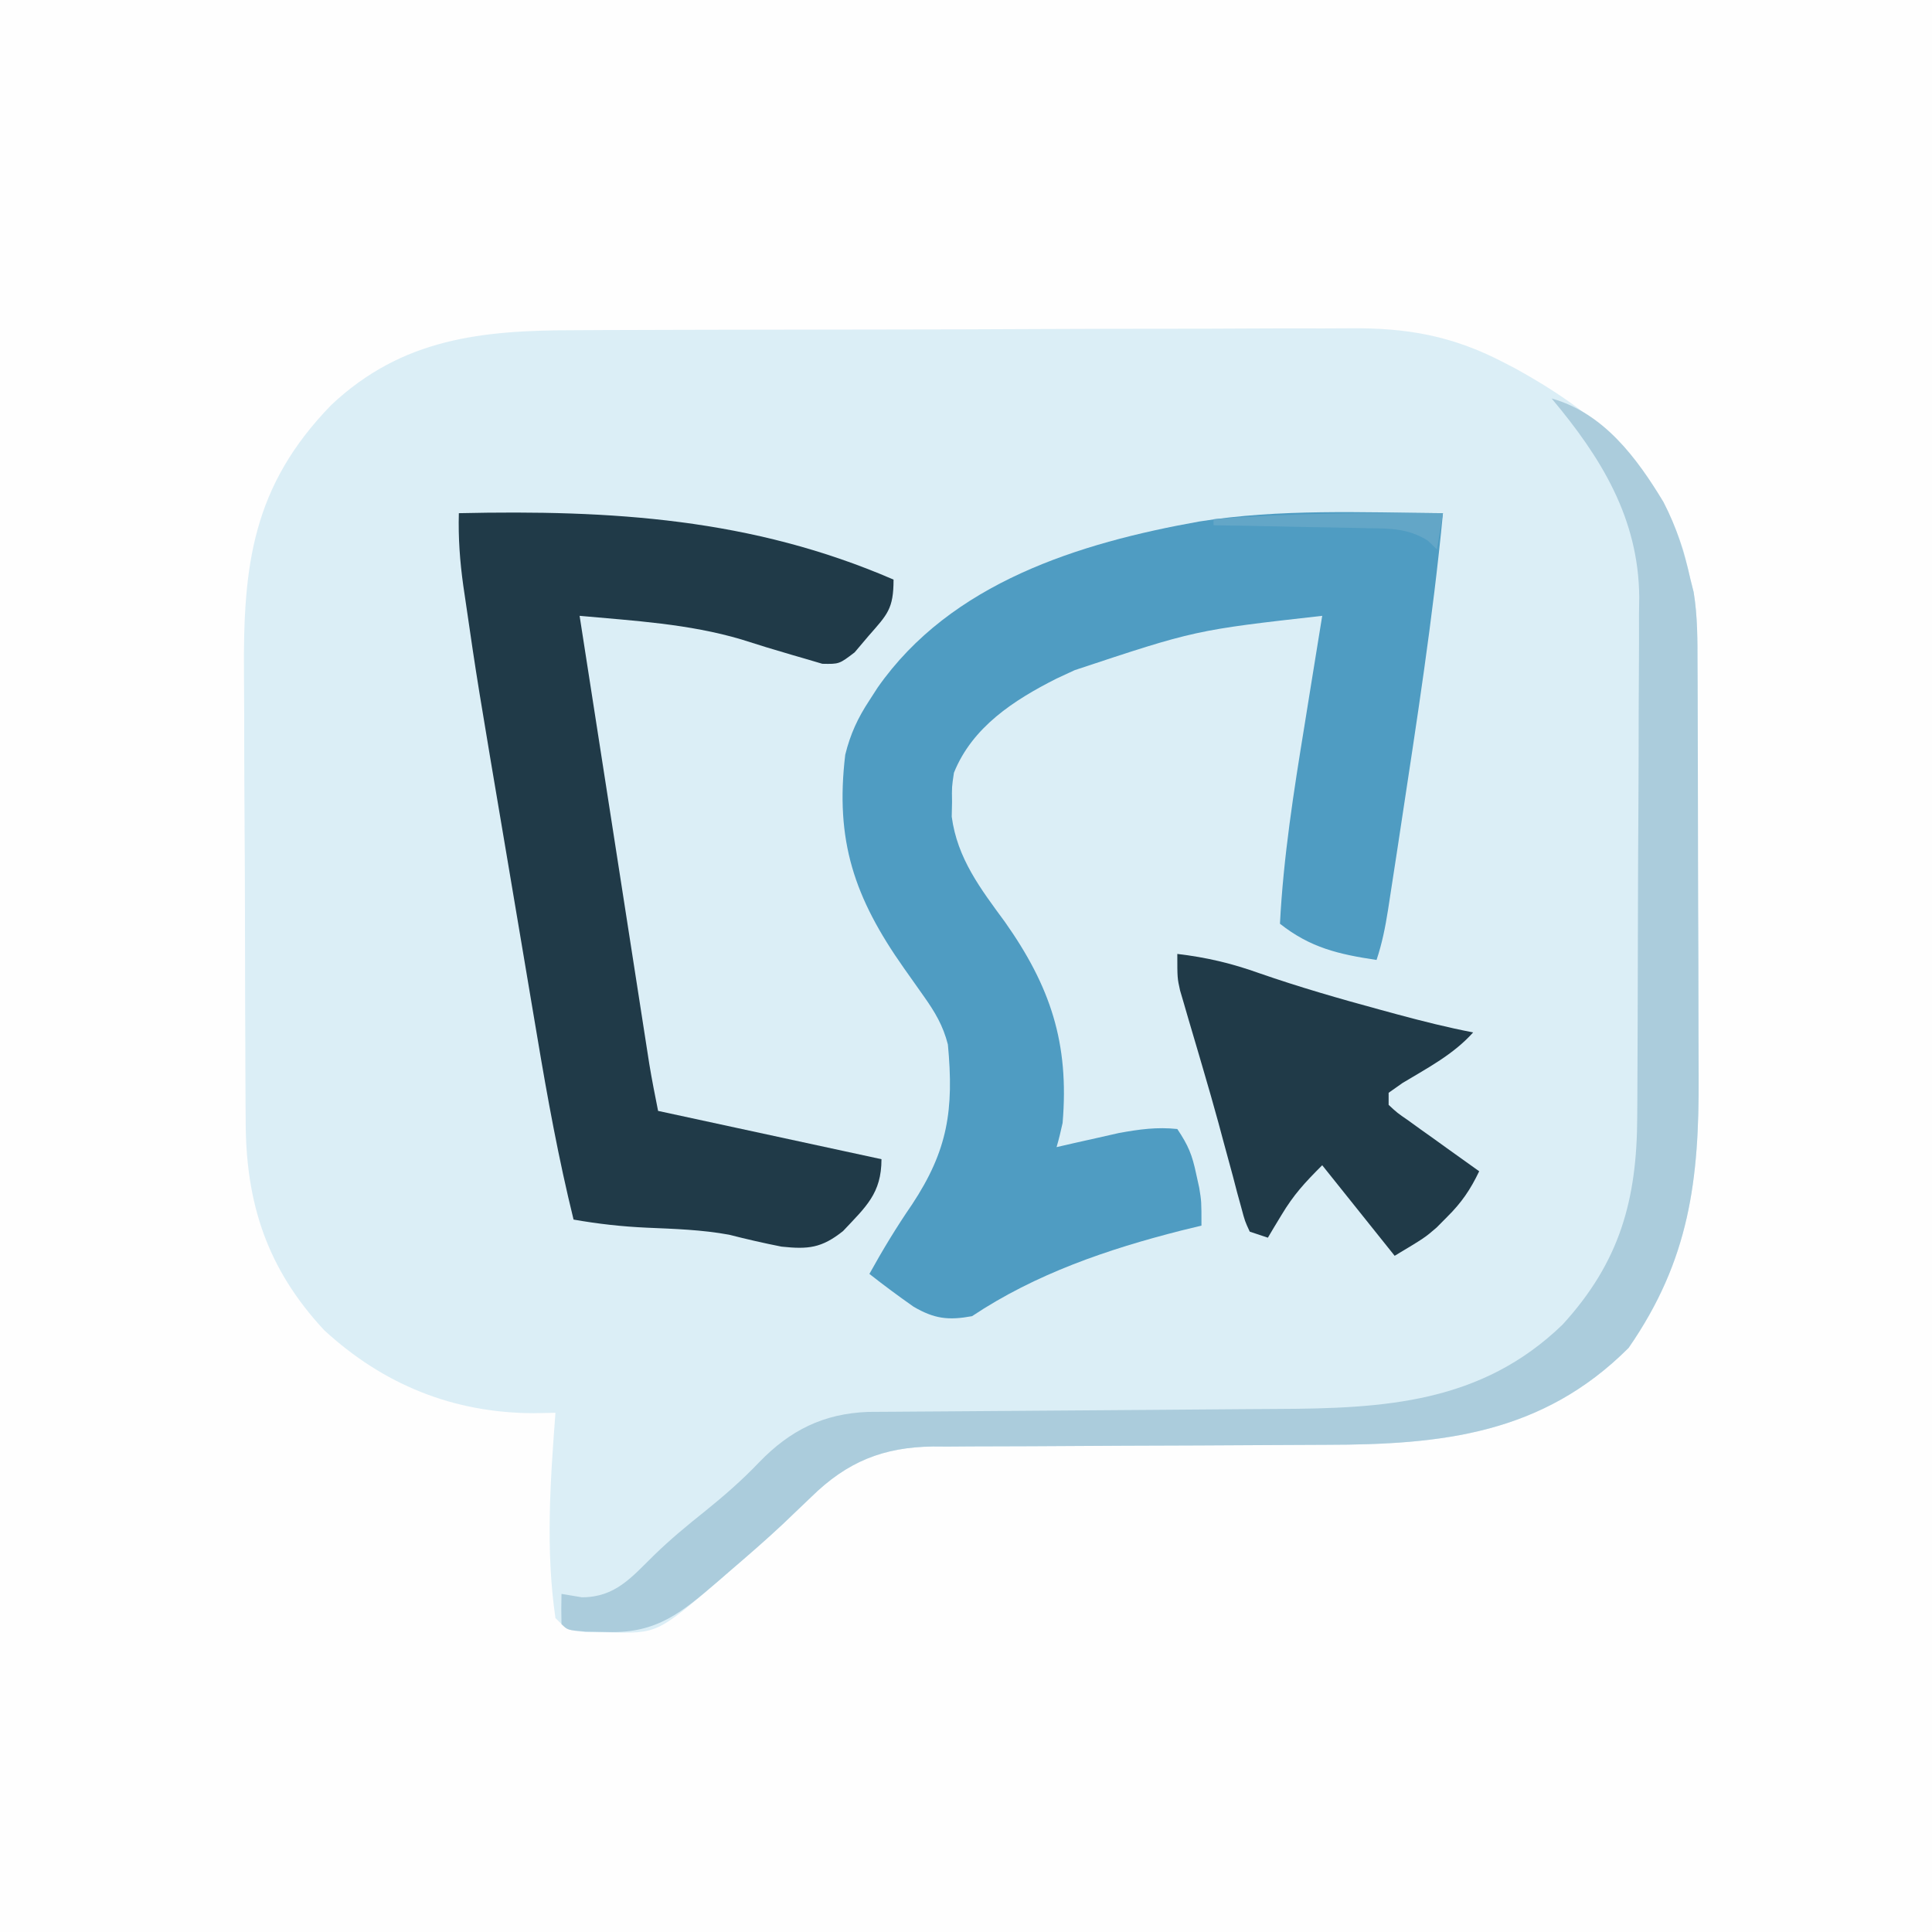
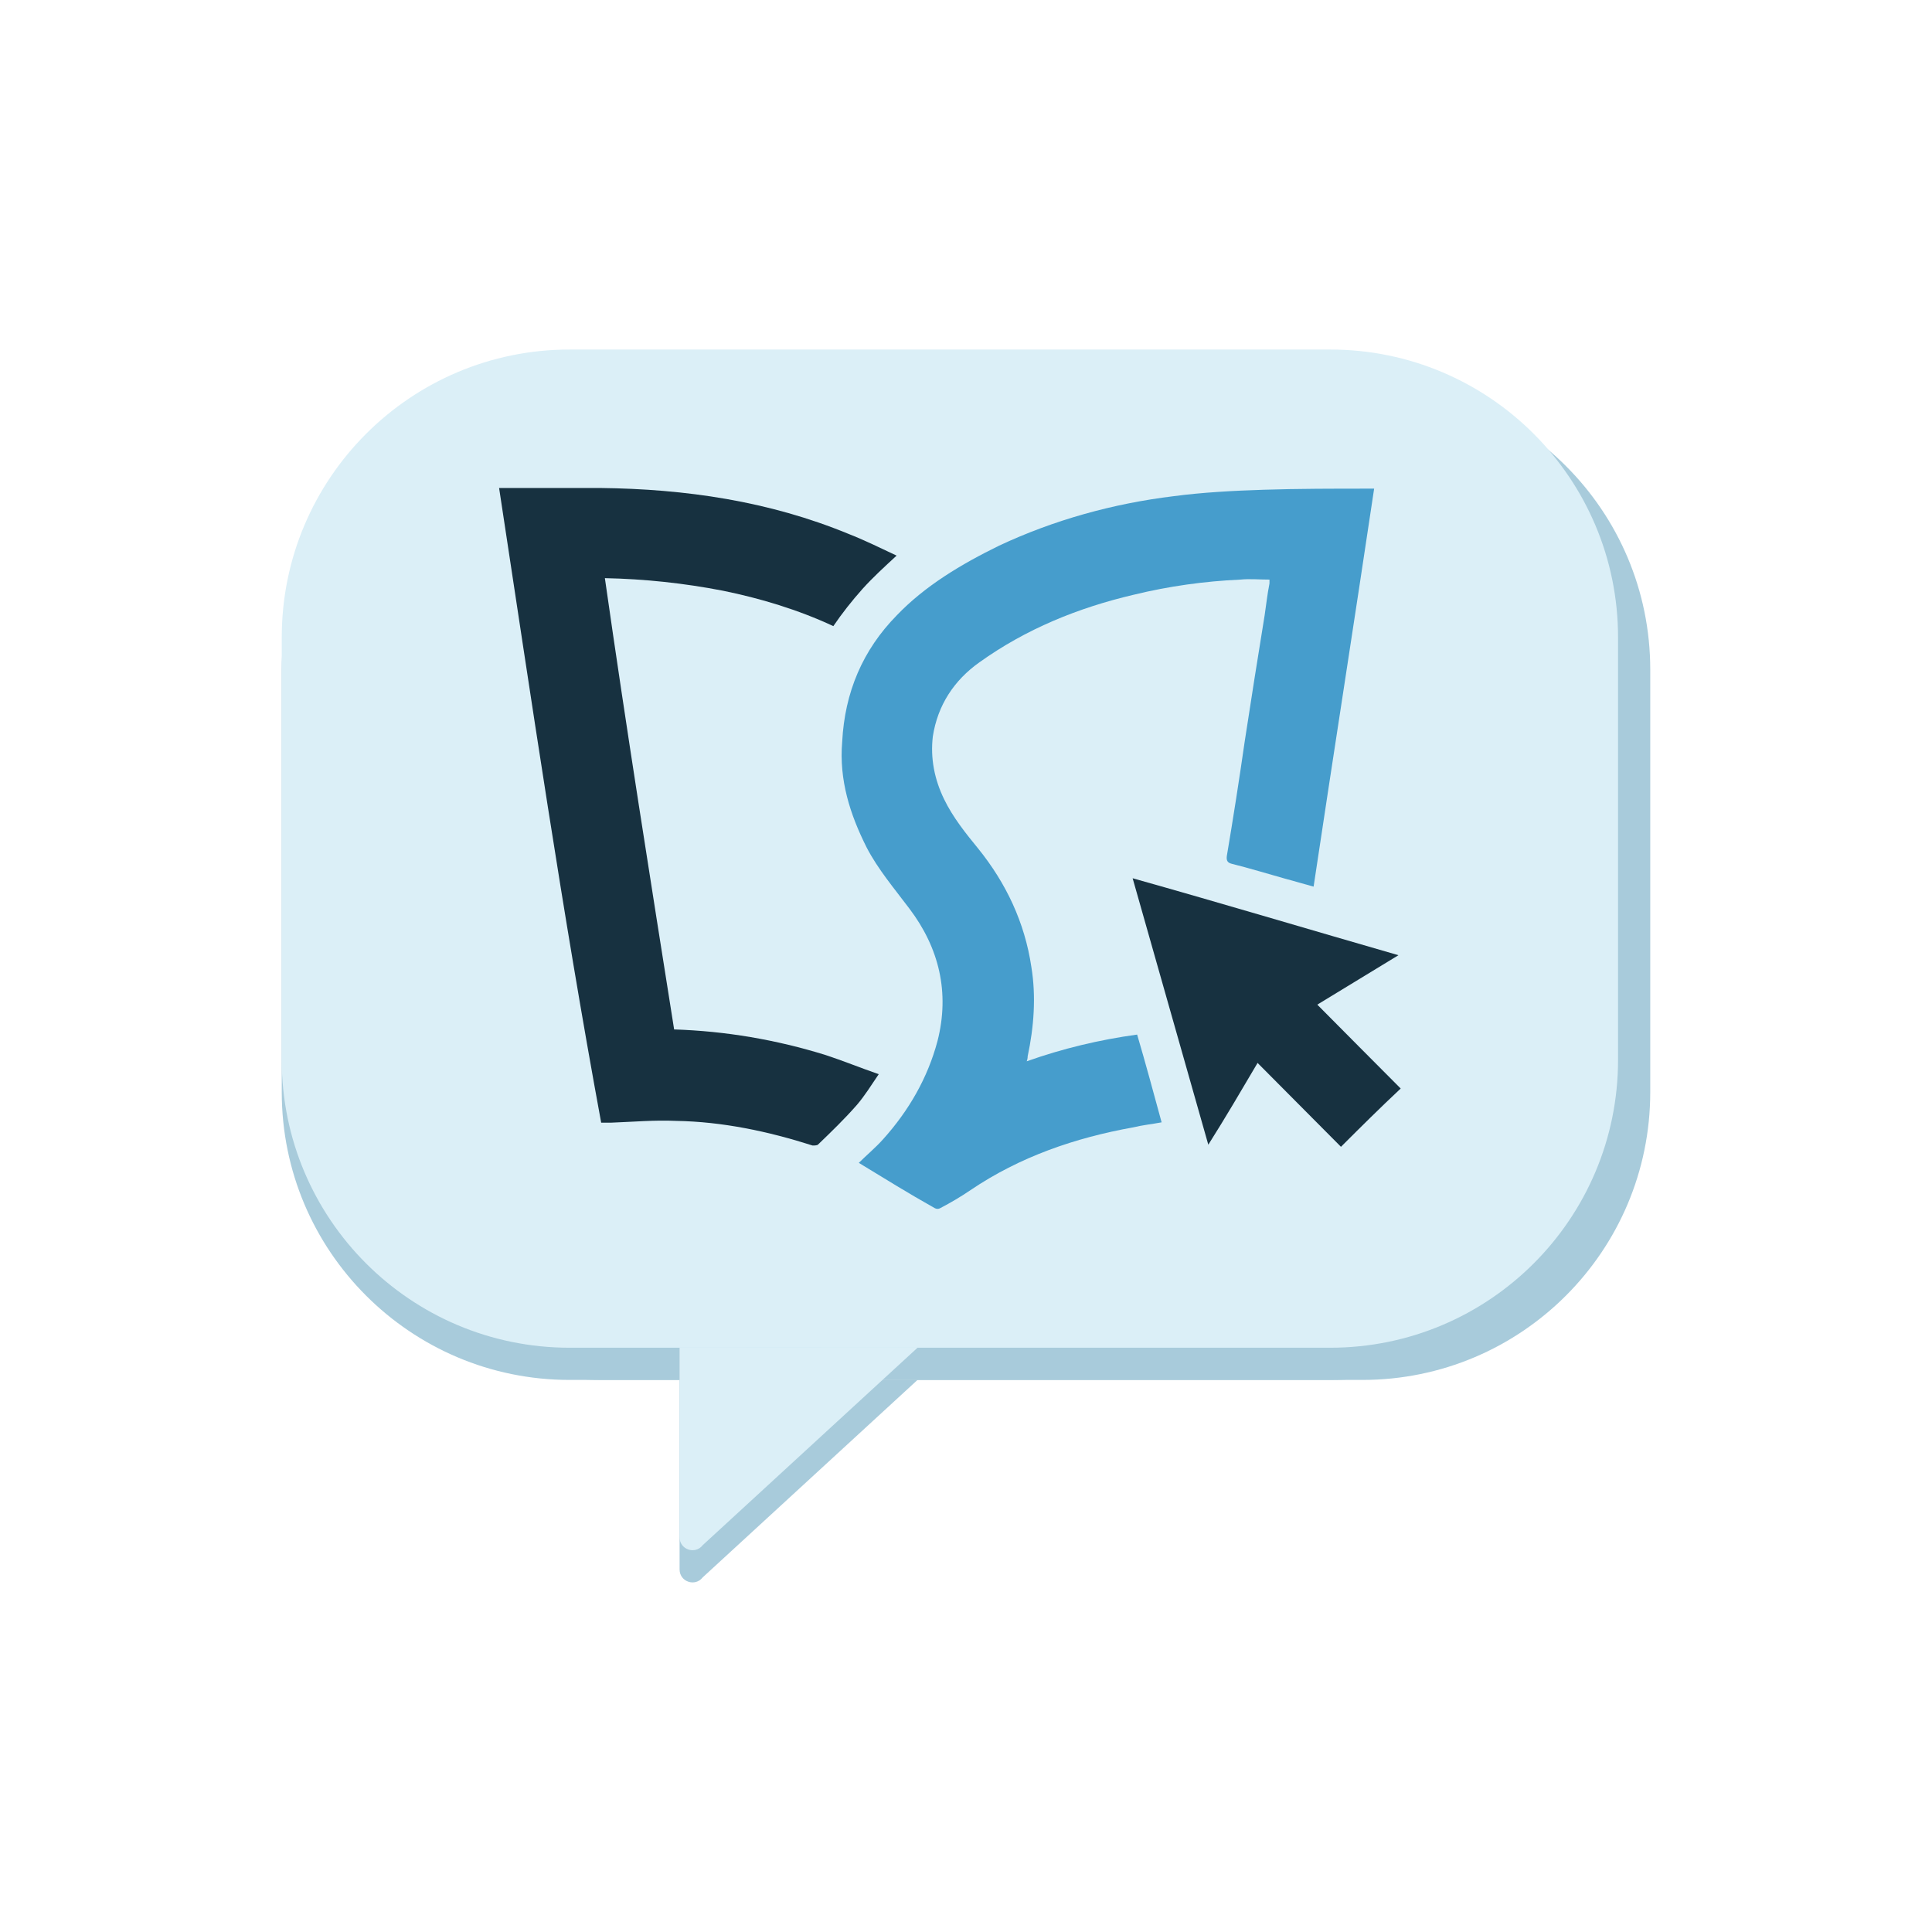
- <svg xmlns="http://www.w3.org/2000/svg" version="1.1" width="320" height="320">
-   <path d="M0 0 C105.6 0 211.2 0 320 0 C320 105.6 320 211.2 320 320 C214.4 320 108.8 320 0 320 C0 214.4 0 108.8 0 0 Z " fill="#FEFEFE" transform="translate(0,0)" />
-   <path d="M0 0 C1.529 -0.008 3.057 -0.016 4.586 -0.025 C8.716 -0.047 12.846 -0.056 16.977 -0.061 C19.563 -0.065 22.149 -0.071 24.736 -0.078 C33.775 -0.103 42.815 -0.116 51.854 -0.119 C60.254 -0.123 68.653 -0.153 77.053 -0.195 C84.287 -0.229 91.521 -0.245 98.755 -0.245 C103.066 -0.246 107.377 -0.255 111.687 -0.283 C115.745 -0.31 119.801 -0.312 123.859 -0.296 C125.339 -0.294 126.819 -0.3 128.299 -0.317 C137.76 -0.413 145.273 0.901 153.757 5.306 C154.419 5.65 155.081 5.993 155.764 6.347 C168.648 13.449 179.162 22.192 183.632 36.681 C184.037 38.215 184.413 39.757 184.757 41.306 C184.929 41.989 185.101 42.672 185.278 43.375 C185.939 47.425 185.912 51.399 185.918 55.496 C185.923 56.414 185.928 57.332 185.933 58.277 C185.947 61.309 185.954 64.341 185.96 67.373 C185.965 69.489 185.971 71.606 185.977 73.722 C185.987 78.161 185.993 82.601 185.997 87.04 C186.002 92.703 186.026 98.366 186.055 104.029 C186.074 108.404 186.079 112.778 186.08 117.153 C186.083 119.239 186.091 121.325 186.104 123.412 C186.206 140.734 184.601 153.975 174.507 168.556 C160.236 182.827 143.615 184.592 124.461 184.611 C121.543 184.615 118.625 184.632 115.707 184.652 C107.416 184.707 99.126 184.738 90.836 184.763 C85.747 184.779 80.659 184.809 75.57 184.847 C73.64 184.859 71.71 184.865 69.779 184.865 C67.078 184.865 64.377 184.884 61.676 184.906 C60.494 184.899 60.494 184.899 59.289 184.892 C51.062 184.998 45.096 187.391 39.132 193.244 C38.108 194.225 37.081 195.204 36.053 196.181 C35.256 196.945 35.256 196.945 34.442 197.724 C31.499 200.487 28.444 203.116 25.382 205.744 C24.811 206.239 24.24 206.735 23.653 207.246 C13.597 215.871 13.597 215.871 5.507 215.681 C3.674 215.662 3.674 215.662 1.803 215.642 C-1.243 215.306 -1.243 215.306 -3.243 213.306 C-4.898 202.026 -4.095 190.619 -3.243 179.306 C-4.424 179.328 -5.605 179.35 -6.822 179.373 C-20.155 179.352 -31.772 174.633 -41.556 165.619 C-51.039 155.423 -54.54 144.56 -54.55 130.966 C-54.558 129.961 -54.566 128.957 -54.575 127.922 C-54.599 124.619 -54.608 121.316 -54.615 118.013 C-54.623 115.702 -54.633 113.39 -54.642 111.079 C-54.658 106.238 -54.666 101.397 -54.669 96.556 C-54.674 90.381 -54.712 84.206 -54.758 78.031 C-54.788 73.256 -54.795 68.482 -54.796 63.707 C-54.8 61.432 -54.812 59.157 -54.833 56.882 C-54.986 38.872 -53.431 25.82 -40.368 12.377 C-28.612 1.332 -15.491 0.005 0 0 Z " fill="#DBEEF6" transform="translate(95.24341,54.6936)" />
-   <path d="M0 0 C-1.663 17.421 -4.379 34.704 -7 52 C-7.167 53.105 -7.334 54.209 -7.506 55.348 C-7.916 58.045 -8.331 60.742 -8.75 63.438 C-8.865 64.187 -8.981 64.937 -9.099 65.709 C-9.554 68.584 -10.077 71.231 -11 74 C-17.298 73.054 -21.961 71.978 -27 68 C-26.427 56.927 -24.721 46.117 -22.938 35.188 C-22.653 33.416 -22.368 31.645 -22.084 29.873 C-21.395 25.581 -20.699 21.29 -20 17 C-41.042 19.372 -41.042 19.372 -61 26 C-61.999 26.464 -62.998 26.928 -64.027 27.406 C-71.044 30.948 -77.97 35.424 -81 43 C-81.352 45.35 -81.352 45.35 -81.312 47.812 C-81.329 48.623 -81.346 49.434 -81.363 50.27 C-80.443 57.189 -76.579 62.219 -72.562 67.688 C-65.026 78.368 -61.879 87.77 -63 101 C-63.294 102.343 -63.61 103.682 -64 105 C-63.059 104.783 -62.118 104.567 -61.148 104.344 C-59.903 104.065 -58.658 103.787 -57.375 103.5 C-56.145 103.222 -54.915 102.943 -53.648 102.656 C-50.281 102.051 -47.402 101.641 -44 102 C-42.144 104.785 -41.548 106.268 -40.875 109.438 C-40.624 110.58 -40.624 110.58 -40.367 111.746 C-40 114 -40 114 -40 118 C-41.653 118.402 -41.653 118.402 -43.34 118.812 C-55.526 121.912 -67.456 125.971 -78 133 C-81.91 133.718 -84.235 133.447 -87.68 131.434 C-90.175 129.684 -92.607 127.887 -95 126 C-92.804 122.03 -90.509 118.238 -87.938 114.5 C-82.018 105.538 -80.979 98.859 -82 88 C-82.801 84.865 -84.136 82.63 -86 80 C-86.703 79.005 -87.405 78.01 -88.129 76.984 C-88.708 76.165 -88.708 76.165 -89.299 75.33 C-97.49 63.701 -100.709 54.261 -99 40 C-98.154 36.579 -96.933 33.933 -95 31 C-94.553 30.306 -94.105 29.613 -93.645 28.898 C-81.509 11.524 -60.268 4.929 -40.349 1.375 C-27.083 -0.745 -13.391 -0.12 0 0 Z " fill="#4F9CC2" transform="translate(239,85)" />
-   <path d="M0 0 C25.258 -0.561 48.564 0.848 72 11 C72 15.847 70.999 16.75 67.875 20.312 C66.726 21.668 66.726 21.668 65.555 23.051 C63 25 63 25 60.207 24.945 C59.149 24.633 58.09 24.321 57 24 C56.387 23.823 55.774 23.645 55.143 23.463 C52.342 22.645 49.551 21.801 46.775 20.904 C38.077 18.325 28.997 17.82 20 17 C21.866 29.001 23.732 41.001 25.6 53.001 C26.462 58.538 27.322 64.075 28.182 69.612 C28.64 72.562 29.099 75.512 29.558 78.462 C29.768 79.812 29.978 81.162 30.187 82.513 C30.475 84.373 30.765 86.234 31.055 88.094 C31.214 89.122 31.374 90.15 31.539 91.209 C31.97 93.816 32.482 96.409 33 99 C51.315 102.96 51.315 102.96 70 107 C70 112.683 67.414 114.876 63.633 118.906 C60.08 121.732 57.859 121.946 53.441 121.48 C50.522 120.906 47.641 120.242 44.758 119.508 C40.246 118.677 35.692 118.541 31.115 118.342 C26.998 118.156 23.055 117.714 19 117 C16.523 106.938 14.676 96.839 12.969 86.625 C12.689 84.967 12.409 83.31 12.129 81.653 C11.545 78.194 10.964 74.735 10.384 71.275 C9.653 66.905 8.915 62.536 8.176 58.168 C3.022 27.699 3.022 27.699 1.094 14.438 C0.976 13.636 0.857 12.834 0.735 12.008 C0.171 7.974 -0.113 4.072 0 0 Z " fill="#203A48" transform="translate(76,85)" />
-   <path d="M0 0 C8.626 2.426 14.102 9.823 18.527 17.152 C20.67 21.296 21.993 25.459 23 30 C23.172 30.683 23.344 31.365 23.522 32.069 C24.183 36.118 24.156 40.093 24.161 44.19 C24.166 45.107 24.171 46.025 24.176 46.971 C24.191 50.003 24.198 53.035 24.203 56.066 C24.209 58.183 24.215 60.299 24.22 62.416 C24.231 66.855 24.237 71.294 24.24 75.734 C24.246 81.397 24.27 87.06 24.298 92.723 C24.317 97.098 24.322 101.472 24.324 105.847 C24.327 107.933 24.335 110.019 24.348 112.105 C24.45 129.427 22.845 142.669 12.75 157.25 C-1.52 171.52 -18.142 173.285 -37.295 173.305 C-40.214 173.309 -43.132 173.325 -46.05 173.346 C-54.34 173.401 -62.63 173.432 -70.921 173.456 C-76.009 173.472 -81.098 173.502 -86.186 173.541 C-88.117 173.553 -90.047 173.559 -91.977 173.559 C-94.679 173.559 -97.379 173.577 -100.081 173.599 C-101.262 173.592 -101.262 173.592 -102.468 173.585 C-110.694 173.692 -116.661 176.085 -122.625 181.938 C-123.649 182.919 -124.675 183.898 -125.703 184.875 C-126.501 185.639 -126.501 185.639 -127.314 186.418 C-130.257 189.18 -133.312 191.81 -136.375 194.438 C-136.946 194.933 -137.516 195.429 -138.104 195.939 C-144.002 200.998 -148.161 204.562 -156.312 204.312 C-157.546 204.288 -158.78 204.264 -160.051 204.238 C-163 204 -163 204 -164 203 C-164.041 201.334 -164.043 199.666 -164 198 C-162.886 198.186 -161.773 198.371 -160.625 198.562 C-155.094 198.562 -152.417 195.268 -148.648 191.574 C-145.987 188.987 -143.216 186.685 -140.312 184.375 C-137.098 181.785 -134.098 179.175 -131.25 176.188 C-126.121 170.887 -120.608 168.138 -113.207 167.855 C-111.65 167.841 -110.092 167.831 -108.535 167.826 C-107.682 167.82 -106.829 167.813 -105.951 167.806 C-104.101 167.792 -102.251 167.78 -100.4 167.77 C-97.465 167.754 -94.53 167.731 -91.595 167.705 C-83.25 167.635 -74.905 167.575 -66.56 167.523 C-61.452 167.491 -56.345 167.45 -51.237 167.403 C-49.297 167.387 -47.357 167.375 -45.417 167.366 C-27.703 167.286 -11.66 166.413 1.809 153.398 C11.292 143.019 14.137 132.75 14.177 118.947 C14.187 117.45 14.187 117.45 14.197 115.924 C14.217 112.633 14.228 109.342 14.238 106.051 C14.242 104.923 14.246 103.794 14.251 102.632 C14.271 96.661 14.286 90.689 14.295 84.718 C14.306 78.569 14.341 72.421 14.38 66.272 C14.407 61.527 14.415 56.782 14.418 52.037 C14.423 49.771 14.435 47.506 14.453 45.24 C14.478 42.06 14.477 38.881 14.47 35.7 C14.483 34.777 14.496 33.853 14.509 32.902 C14.406 19.833 8.185 9.759 0 0 Z " fill="#ABCCDC" transform="translate(257,66)" />
-   <path d="M0 0 C4.799 0.564 9.019 1.561 13.562 3.188 C20.177 5.488 26.867 7.416 33.625 9.25 C35.047 9.637 35.047 9.637 36.498 10.032 C40.651 11.149 44.775 12.189 49 13 C45.711 16.671 41.483 18.857 37.301 21.379 C36.542 21.914 35.782 22.449 35 23 C35 23.66 35 24.32 35 25 C36.417 26.318 36.417 26.318 38.281 27.602 C38.958 28.091 39.635 28.581 40.332 29.086 C41.047 29.594 41.763 30.102 42.5 30.625 C43.573 31.398 43.573 31.398 44.668 32.188 C46.441 33.464 48.219 34.735 50 36 C48.545 39.039 47.089 41.182 44.688 43.562 C43.827 44.431 43.827 44.431 42.949 45.316 C41 47 41 47 36 50 C30.06 42.575 30.06 42.575 24 35 C21.081 37.919 19.281 39.866 17.25 43.25 C16.822 43.956 16.394 44.663 15.953 45.391 C15.639 45.922 15.324 46.453 15 47 C14.01 46.67 13.02 46.34 12 46 C11.204 44.292 11.204 44.292 10.605 42.047 C10.375 41.21 10.144 40.372 9.907 39.51 C9.669 38.599 9.432 37.688 9.188 36.75 C8.669 34.84 8.149 32.93 7.629 31.02 C7.364 30.03 7.098 29.041 6.825 28.022 C6.008 25.029 5.151 22.051 4.277 19.074 C4.001 18.129 3.724 17.184 3.439 16.21 C2.905 14.391 2.368 12.572 1.829 10.755 C1.469 9.513 1.469 9.513 1.102 8.246 C0.888 7.521 0.675 6.796 0.456 6.049 C0 4 0 4 0 0 Z " fill="#203A48" transform="translate(195,158)" />
-   <path d="M0 0 C-0.33 1.98 -0.66 3.96 -1 6 C-1.503 5.516 -2.006 5.031 -2.524 4.532 C-5.835 2.483 -8.829 2.523 -12.609 2.488 C-13.336 2.47 -14.063 2.452 -14.812 2.434 C-17.124 2.38 -19.437 2.346 -21.75 2.312 C-23.322 2.279 -24.893 2.245 -26.465 2.209 C-30.31 2.124 -34.155 2.057 -38 2 C-38 1.67 -38 1.34 -38 1 C-25.321 -0.017 -12.715 -0.114 0 0 Z " fill="#63A6C7" transform="translate(239,85)" />
+ <svg xmlns="http://www.w3.org/2000/svg" id="Layer_1" viewBox="0 0 120 120">
+   <defs>
+     <style>.cls-1{fill:#173140;}.cls-2{fill:#469dcc;}.cls-3{fill:#fff;}.cls-4{fill:#a8cbdb;}.cls-5{fill:#dbeff7;}</style>
+   </defs>
+   <rect class="cls-3" x="-4" y="-4" width="130" height="130" />
+   <rect class="cls-4" x="19.5" y="23.71" width="83" height="62" rx="17.88" ry="17.88" />
+   <rect class="cls-4" x="17.5" y="23.71" width="83" height="62" rx="17.88" ry="17.88" />
+   <path class="cls-4" d="M42.21,85.71v11.77c0,.77.97,1.1,1.44.49l13.35-12.27" />
+   <rect class="cls-5" x="17.5" y="21.71" width="83" height="62" rx="17.88" ry="17.88" />
+   <path class="cls-5" d="M42.21,83.71v11.77c0,.77.97,1.1,1.44.49l13.35-12.27" />
+   <g id="logo">
+     <path class="cls-2" d="M53.34,72.23c.48-.48,1.04-.94,1.52-1.48,1.58-1.76,2.76-3.79,3.37-6.09.77-3.01.1-5.79-1.75-8.23-.94-1.25-1.95-2.44-2.65-3.79-1.04-2.07-1.72-4.2-1.52-6.57.16-3.07,1.27-5.69,3.39-7.85,1.75-1.83,4.01-3.18,6.36-4.33,3.39-1.59,7.06-2.61,10.83-3.07,1.81-.24,3.71-.34,5.58-.4,2.17-.07,4.39-.07,6.58-.07h.3c-1.24,8.3-2.52,16.46-3.76,24.72-.64-.17-1.18-.34-1.72-.48-1.11-.31-2.21-.65-3.37-.94-.23-.06-.34-.17-.3-.48.4-2.37.77-4.74,1.11-7.11.4-2.61.81-5.21,1.24-7.85.1-.65.16-1.28.3-1.97v-.24c-.64,0-1.24-.06-1.81,0-2.23.1-4.45.41-6.62.94-3.46.81-6.7,2.13-9.59,4.2-1.58,1.12-2.59,2.67-2.89,4.6-.16,1.35.1,2.67.7,3.9.54,1.12,1.35,2.13,2.12,3.07,1.72,2.13,2.89,4.58,3.3,7.35.3,1.83.16,3.72-.23,5.55,0,.11-.02.21-.06.31,2.22-.79,4.52-1.34,6.86-1.66.54,1.83,1.02,3.62,1.52,5.45-.57.11-1.18.17-1.75.31-3.63.65-7.06,1.83-10.12,3.9-.6.41-1.23.78-1.88,1.12-.1.06-.23.06-.34,0-1.64-.92-3.12-1.84-4.73-2.82Z" />
+     <path class="cls-1" d="M41.86,63.94c3.2.1,6.36.64,9.42,1.59,1.04.34,2.12.78,3.3,1.19-.48.71-.88,1.35-1.35,1.9-.77.88-1.58,1.66-2.42,2.47-.06.06-.23.06-.34.06-2.76-.88-5.58-1.48-8.48-1.53-1.35-.06-2.65.06-4.01.11h-.64c-2.41-13.08-4.33-26.22-6.34-39.42h6.29c5.28.06,10.46.81,15.41,2.85,1.02.4,1.99.88,2.99,1.35-.77.71-1.47,1.35-2.12,2.07-.65.73-1.26,1.5-1.81,2.31-2.18-1.02-4.55-1.73-6.86-2.2-2.42-.47-4.87-.73-7.33-.78,1.34,9.39,2.83,18.74,4.3,28.02Z" />
+     <path class="cls-1" d="M86.86,59.33c-1.72,1.05-3.39,2.07-5.04,3.07,1.72,1.73,3.46,3.49,5.18,5.21-1.27,1.19-2.46,2.37-3.71,3.62-1.72-1.73-3.39-3.41-5.18-5.21-1.02,1.73-1.99,3.39-3.06,5.08-1.58-5.55-3.13-11.01-4.7-16.55,5.55,1.56,10.99,3.19,16.51,4.78Z" />
+   </g>
</svg>
